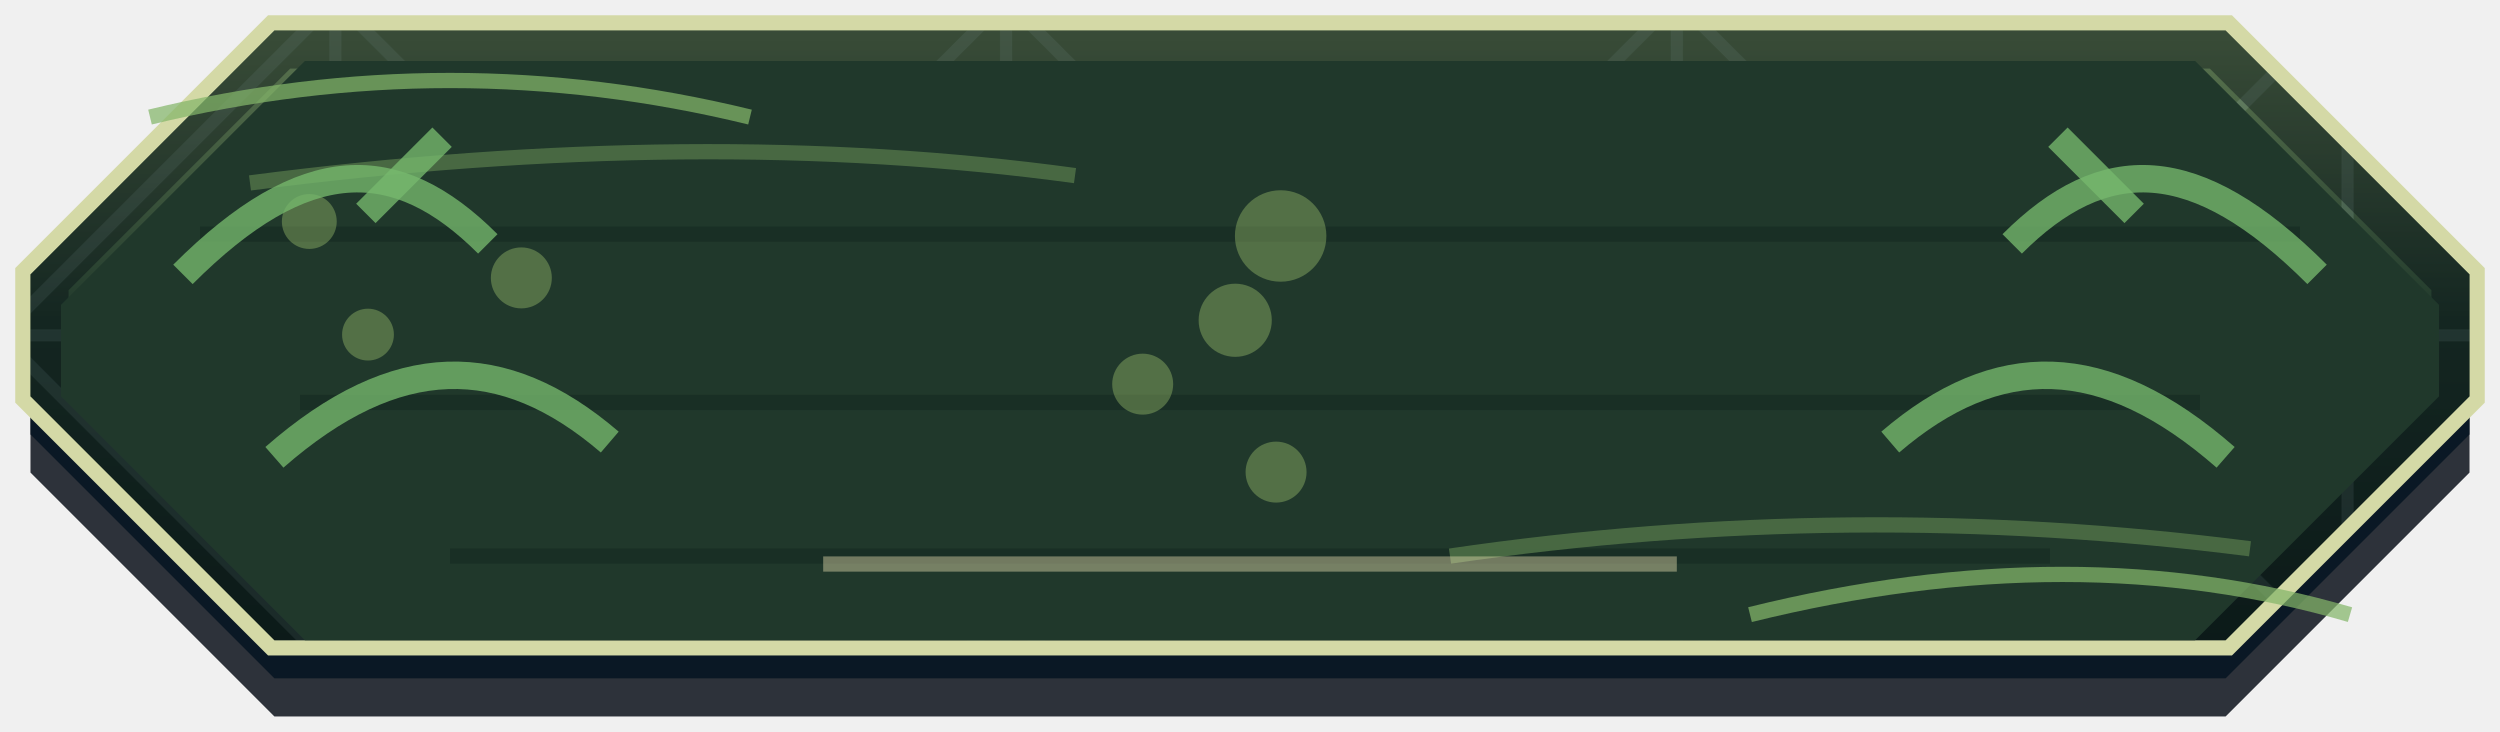
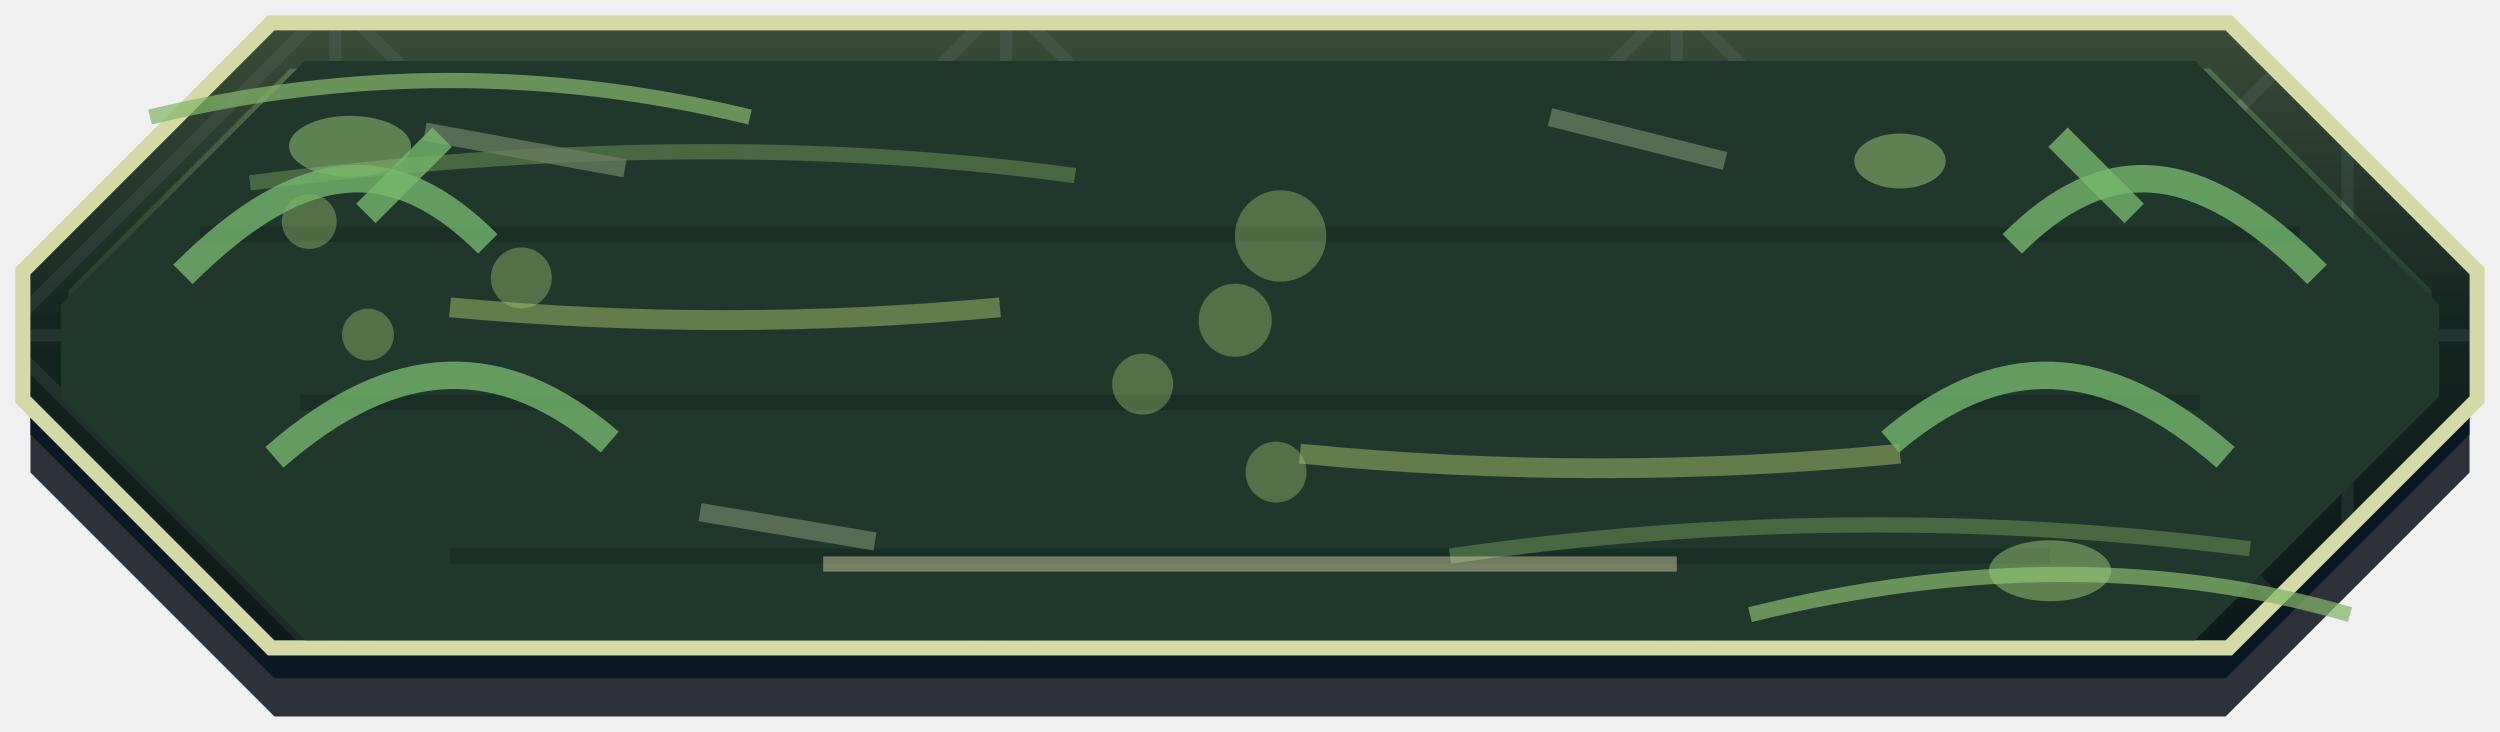
<svg xmlns="http://www.w3.org/2000/svg" width="328" height="96" viewBox="0 0 164 48" role="img" aria-label="M7 badge normal" data-style="m11-enchanted-forest@0.1.0" data-geometry-shape="chamfered-angular" data-corner-radius="2" data-end-cap-depth="16">
  <defs>
    <linearGradient id="m11-badge-164x48-normal-plate" x1="0" y1="0" x2="0" y2="1">
      <stop offset="0" stop-color="#5C7650" />
      <stop offset=".48" stop-color="#20382B" />
      <stop offset="1" stop-color="#13251E" />
    </linearGradient>
    <linearGradient id="m11-badge-164x48-normal-primary" x1="0" y1="0" x2="0" y2="1">
      <stop offset="0" stop-color="#F1E8C8" />
      <stop offset=".45" stop-color="#66D9B2" />
      <stop offset="1" stop-color="#2A856F" />
    </linearGradient>
    <linearGradient id="m11-badge-164x48-normal-energy" x1="0" y1="0" x2="1" y2="0">
      <stop offset="0" stop-color="#B8E0A5" stop-opacity="0" />
      <stop offset=".5" stop-color="#B8E0A5" stop-opacity=".86" />
      <stop offset="1" stop-color="#B8E0A5" stop-opacity="0" />
    </linearGradient>
    <pattern id="m11-badge-164x48-normal-grain" width="28" height="28" patternUnits="userSpaceOnUse">
      <circle cx="5" cy="7" r=".6" fill="#FFFFFF" fill-opacity=".12" />
      <circle cx="20" cy="15" r=".45" fill="#061321" fill-opacity=".2" />
    </pattern>
    <pattern id="m11-badge-164x48-normal-plate-pattern" width="44" height="44" patternUnits="userSpaceOnUse">
      <path d="M0 22H44M22 0V44M0 22L22 0 44 22 22 44Z" fill="none" stroke="#D8FBFF" stroke-opacity=".12" stroke-width=".8" />
    </pattern>
    <mask id="m11-badge-164x48-normal-mask">
      <path d="M18 2H146L162 18V26L146 42H18L2 26V18Z" fill="white" />
    </mask>
  </defs>
  <g opacity="1">
    <g id="m11-badge-164x48-normal-outer-shadow" data-layer="outer-shadow" transform="translate(0 5)">
      <path d="M18 2H146L162 18V26L146 42H18L2 26V18Z" fill="#020812" opacity=".82" />
    </g>
    <g id="m11-badge-164x48-normal-connected-depth" data-layer="connected-depth" transform="translate(0 2.5)">
      <path d="M18 2H146L162 18V26L146 42H18L2 26V18Z" fill="#071522" opacity=".9" />
    </g>
    <g id="m11-badge-164x48-normal-outer-frame" data-layer="outer-frame">
      <path d="M18 2H146L162 18V26L146 42H18L2 26V18Z" fill="#071421" stroke="#D4D9A6" stroke-width="2" stroke-linejoin="miter" />
    </g>
    <g id="m11-badge-164x48-normal-inner-plate-fill" data-layer="inner-plate-fill">
      <path d="M18 2H146L162 18V26L146 42H18L2 26V18Z" fill="url(#m11-badge-164x48-normal-plate)" />
    </g>
    <g id="m11-badge-164x48-normal-surface-grain" data-layer="surface-grain" data-material-source="m8-ice-grain" mask="url(#m11-badge-164x48-normal-mask)">
      <rect width="164" height="48" fill="url(#m11-badge-164x48-normal-grain)" />
    </g>
    <g id="m11-badge-164x48-normal-surface-pattern" data-layer="surface-pattern" data-material-source="m8-crystal-facet-pattern" mask="url(#m11-badge-164x48-normal-mask)">
      <rect width="164" height="48" fill="url(#m11-badge-164x48-normal-plate-pattern)" />
    </g>
    <g id="m11-badge-164x48-normal-side-bevel-shade" data-layer="side-bevel-shade" mask="url(#m11-badge-164x48-normal-mask)">
      <path d="M18 2H146L162 18V26L146 42H18L2 26V18Z" fill="none" stroke="#020812" stroke-opacity=".38" stroke-width="5" />
    </g>
    <g id="m11-badge-164x48-normal-top-bevel-highlight" data-layer="top-bevel-highlight" mask="url(#m11-badge-164x48-normal-mask)">
      <path d="M26 8H138" stroke="#FFFFFF" stroke-opacity=".55" stroke-width="3" stroke-linecap="square" />
    </g>
    <g id="m11-badge-164x48-normal-cold-edge-accent" data-layer="cold-edge-accent" data-material-source="m8-cold-edge-accent" mask="url(#m11-badge-164x48-normal-mask)">
      <rect x="16" y="6" width="132" height="8" fill="url(#m11-badge-164x48-normal-energy)" />
    </g>
    <g id="m11-badge-164x48-normal-ornament-decal" data-layer="ornament-decal" data-material-source="m7-ornament-marks" mask="url(#m11-badge-164x48-normal-mask)">
      <path d="M24 35h16M124 35h16" stroke="#E6FCFF" stroke-opacity=".5" stroke-width="2" />
    </g>
    <g id="m11-badge-material-stack" data-layer="forest-material-stack" data-material-families="weathered-stone,dark-wood,moss-lichen">
      <path d="M20 4H144L160 20V26L144 42H20L4 26V20Z" fill="#20382B" />
      <path d="M13.12 15.36H150.88M19.68 26.4H144.32M29.52 36.48H134.48" stroke="#182E24" stroke-width="1" stroke-opacity=".82" />
      <path d="M16.4 12Q45.92 8.16 70.52 11.52M95.12 36.48Q121.36 32.64 147.6 36" fill="none" stroke="#4D6E45" stroke-width="1" stroke-opacity=".9" />
      <path d="M9.84 7.68Q29.52 2.88 49.2 7.68M114.8 40.32Q136.12 35.04 154.16 40.32" fill="none" stroke="#84B66A" stroke-width="1" stroke-opacity=".72" />
    </g>
+     <g id="m11-badge-material-detail" data-layer="forest-material-detail" data-material-channels="stone-chips,wood-grain,moss-mask">
+       <path d="M27.88 8.64l13.12 2.4M101.68 7.68l11.48 2.88M45.92 33.6l11.48 1.92" stroke="#6B8063" stroke-width="1.2" stroke-opacity=".72" />
+       <path d="M29.52 20.16q18.04 1.68 36.08 0M85.28 29.76q19.68 1.92 39.36 0" fill="none" stroke="#789356" stroke-width="1.3" stroke-opacity=".75" />
+       <g fill="#9BCB78" fill-opacity=".5">
+         <ellipse cx="22.96" cy="9.6" rx="4" ry="2" />
+         <ellipse cx="134.48" cy="37.44" rx="4" ry="2" />
+         <ellipse cx="124.64" cy="10.56" rx="3" ry="1.8" />
+       </g>
+     </g>
    <g id="m11-badge-moss-variation" data-layer="forest-variation" data-variation-seed="51731" data-variation-baseline="false" fill="#A6CC72" fill-opacity=".38">
      <circle cx="84.01" cy="15.48" r="3.0" />
      <circle cx="81.03" cy="21.01" r="2.4" />
      <circle cx="20.29" cy="14.53" r="1.8" />
      <circle cx="34.20" cy="18.23" r="2.0" />
      <circle cx="74.96" cy="25.20" r="2.0" />
      <circle cx="83.71" cy="30.97" r="2.0" />
      <circle cx="24.14" cy="21.95" r="1.7" />
    </g>
    <g id="m11-badge-leaf-vine-ornament" data-layer="forest-ornament" data-ornament="leaf-vine" data-ornament-count="4" fill="none" stroke="#76B86D" stroke-opacity=".78" stroke-width="1.8">
      <path d="M12 18c8-8 14-8 20-2M152 18c-8-8-14-8-20-2M18 30c8-7 15-7 22-1M146 30c-8-7-15-7-22-1" />
      <path d="M24 14l5-5M140 14l-5-5" />
    </g>
    <g id="m11-badge-parchment-typography" data-layer="forest-typography" data-typography-preset="m11-parchment-sage-action" data-semantic-text="required">
      <path d="M54 37h56" stroke="#EDE3B4" stroke-opacity=".42" />
    </g>
    <g id="m11-enchanted-forest-badge-content" data-layer="content" data-slot="editable-badge-content" data-safe-x="30" data-safe-y="8" data-safe-width="104" data-safe-height="30" />
  </g>
</svg>
